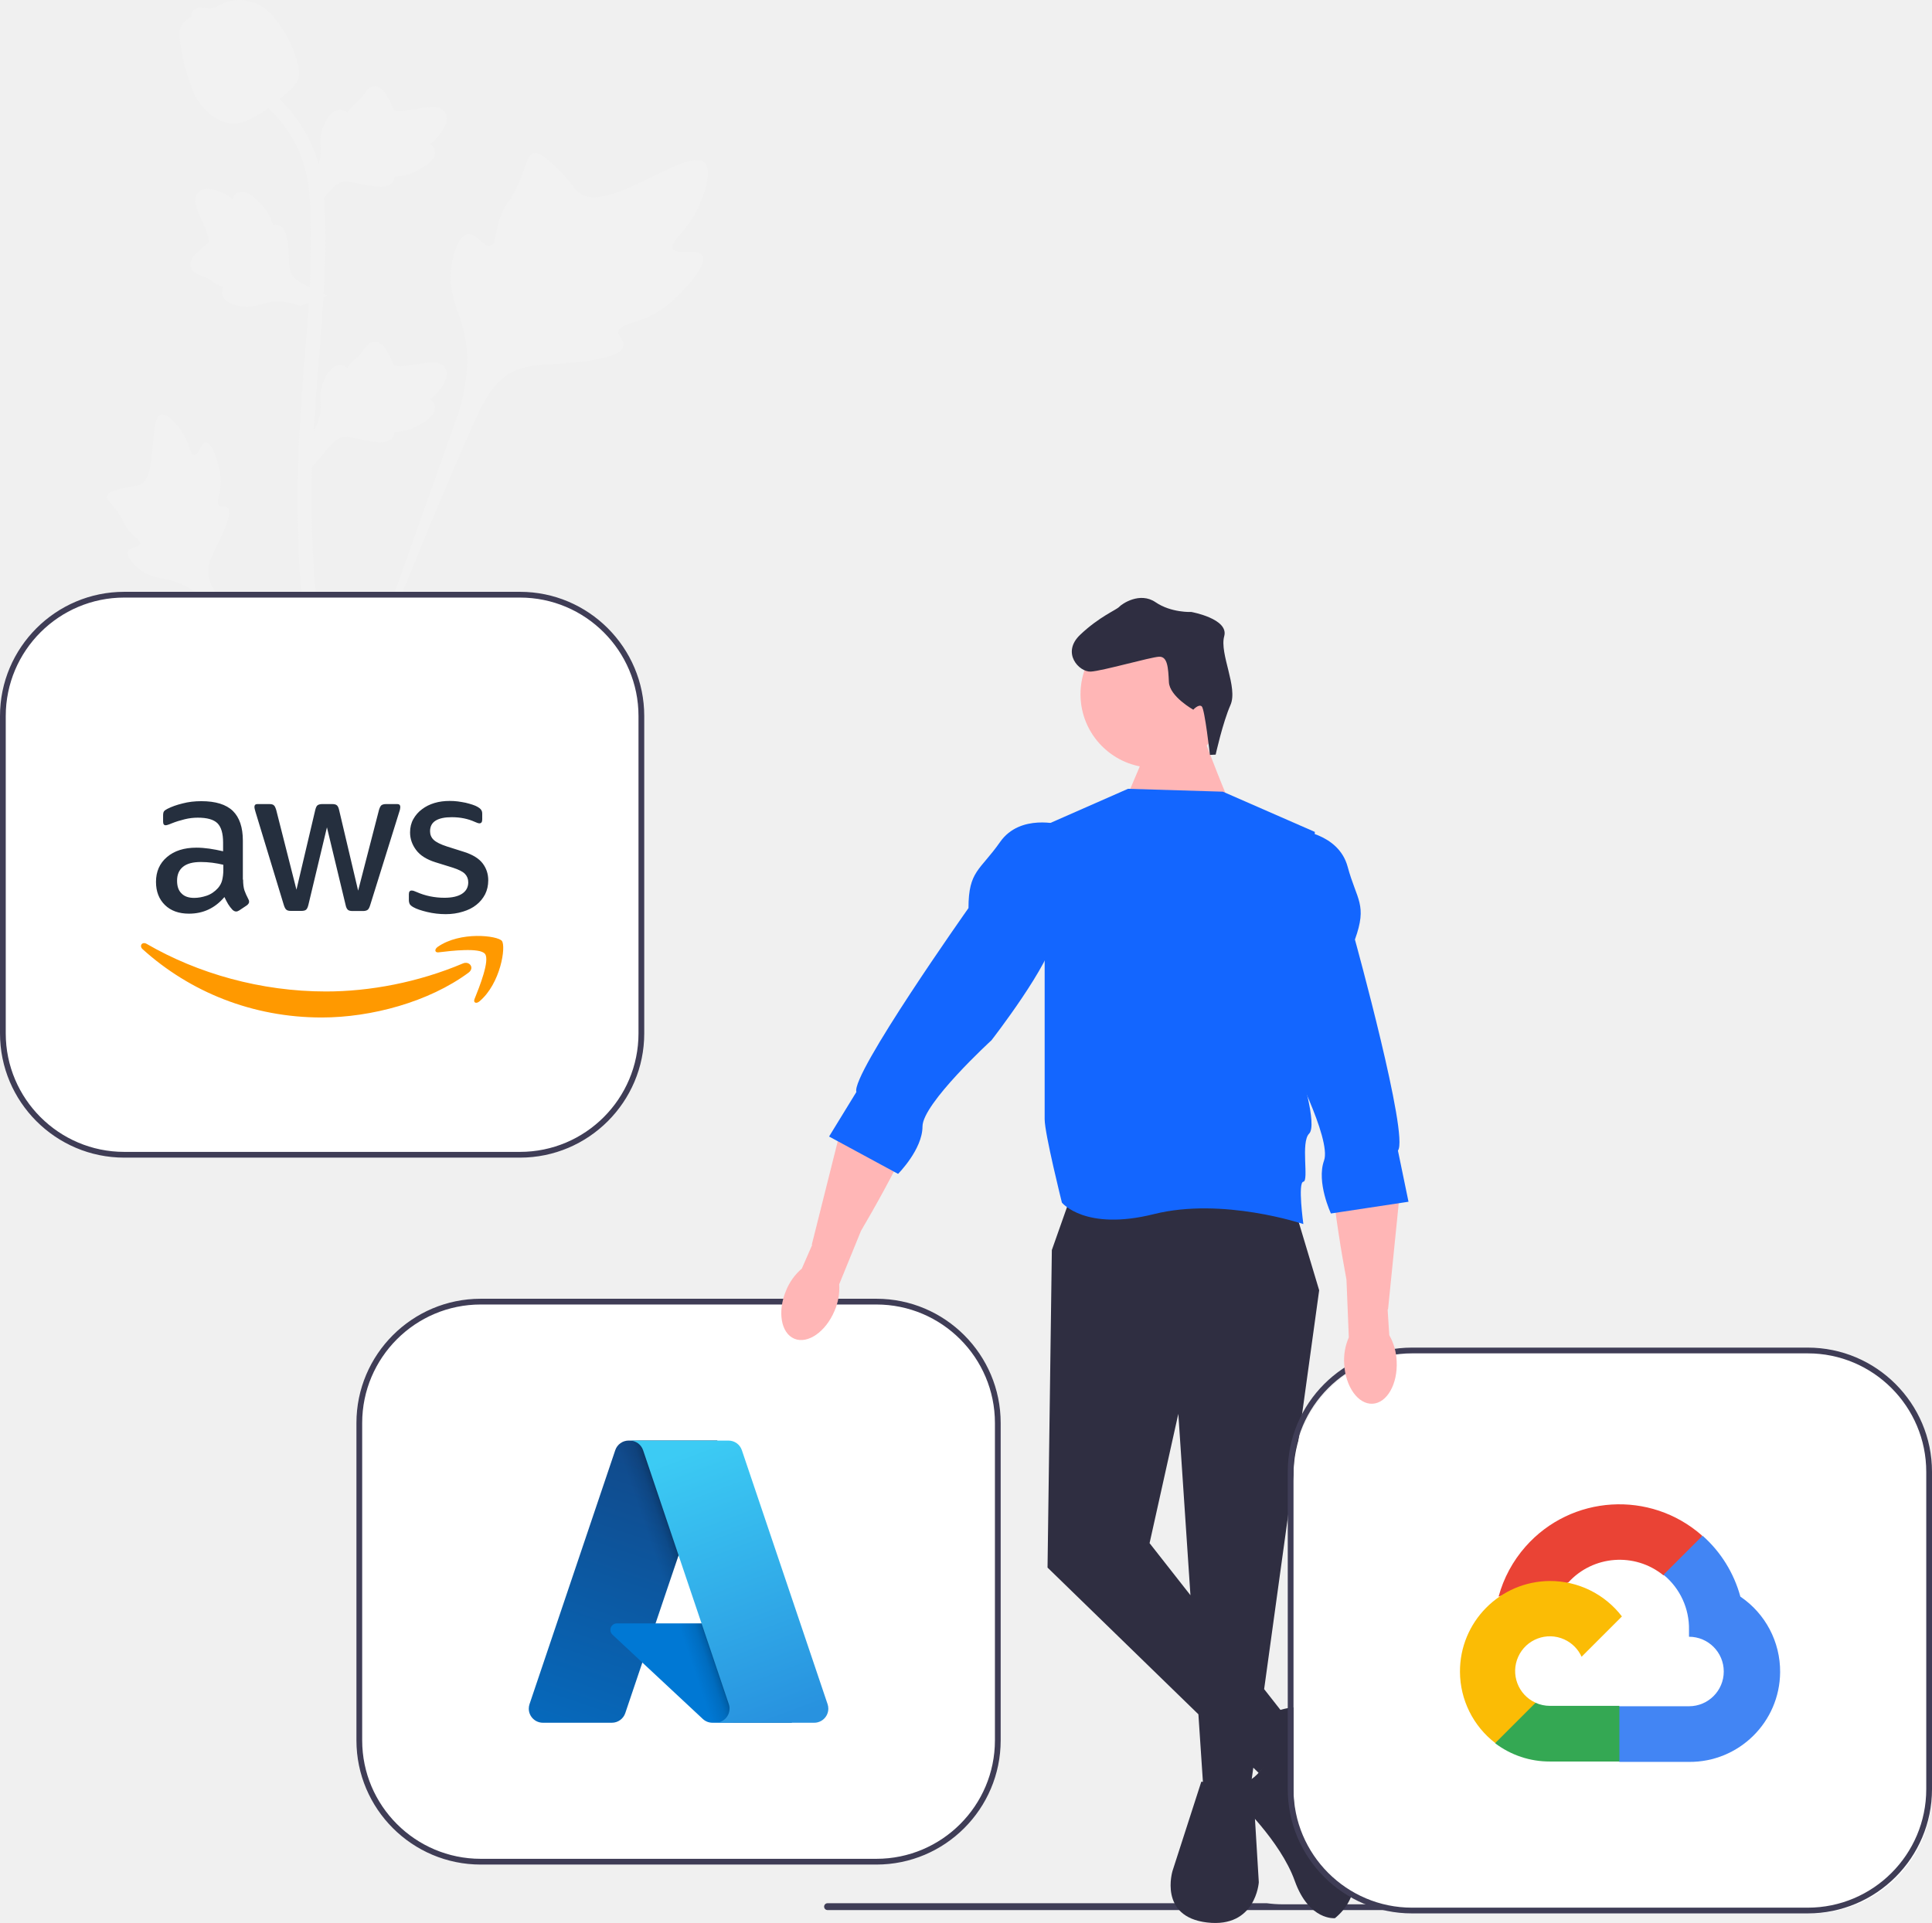
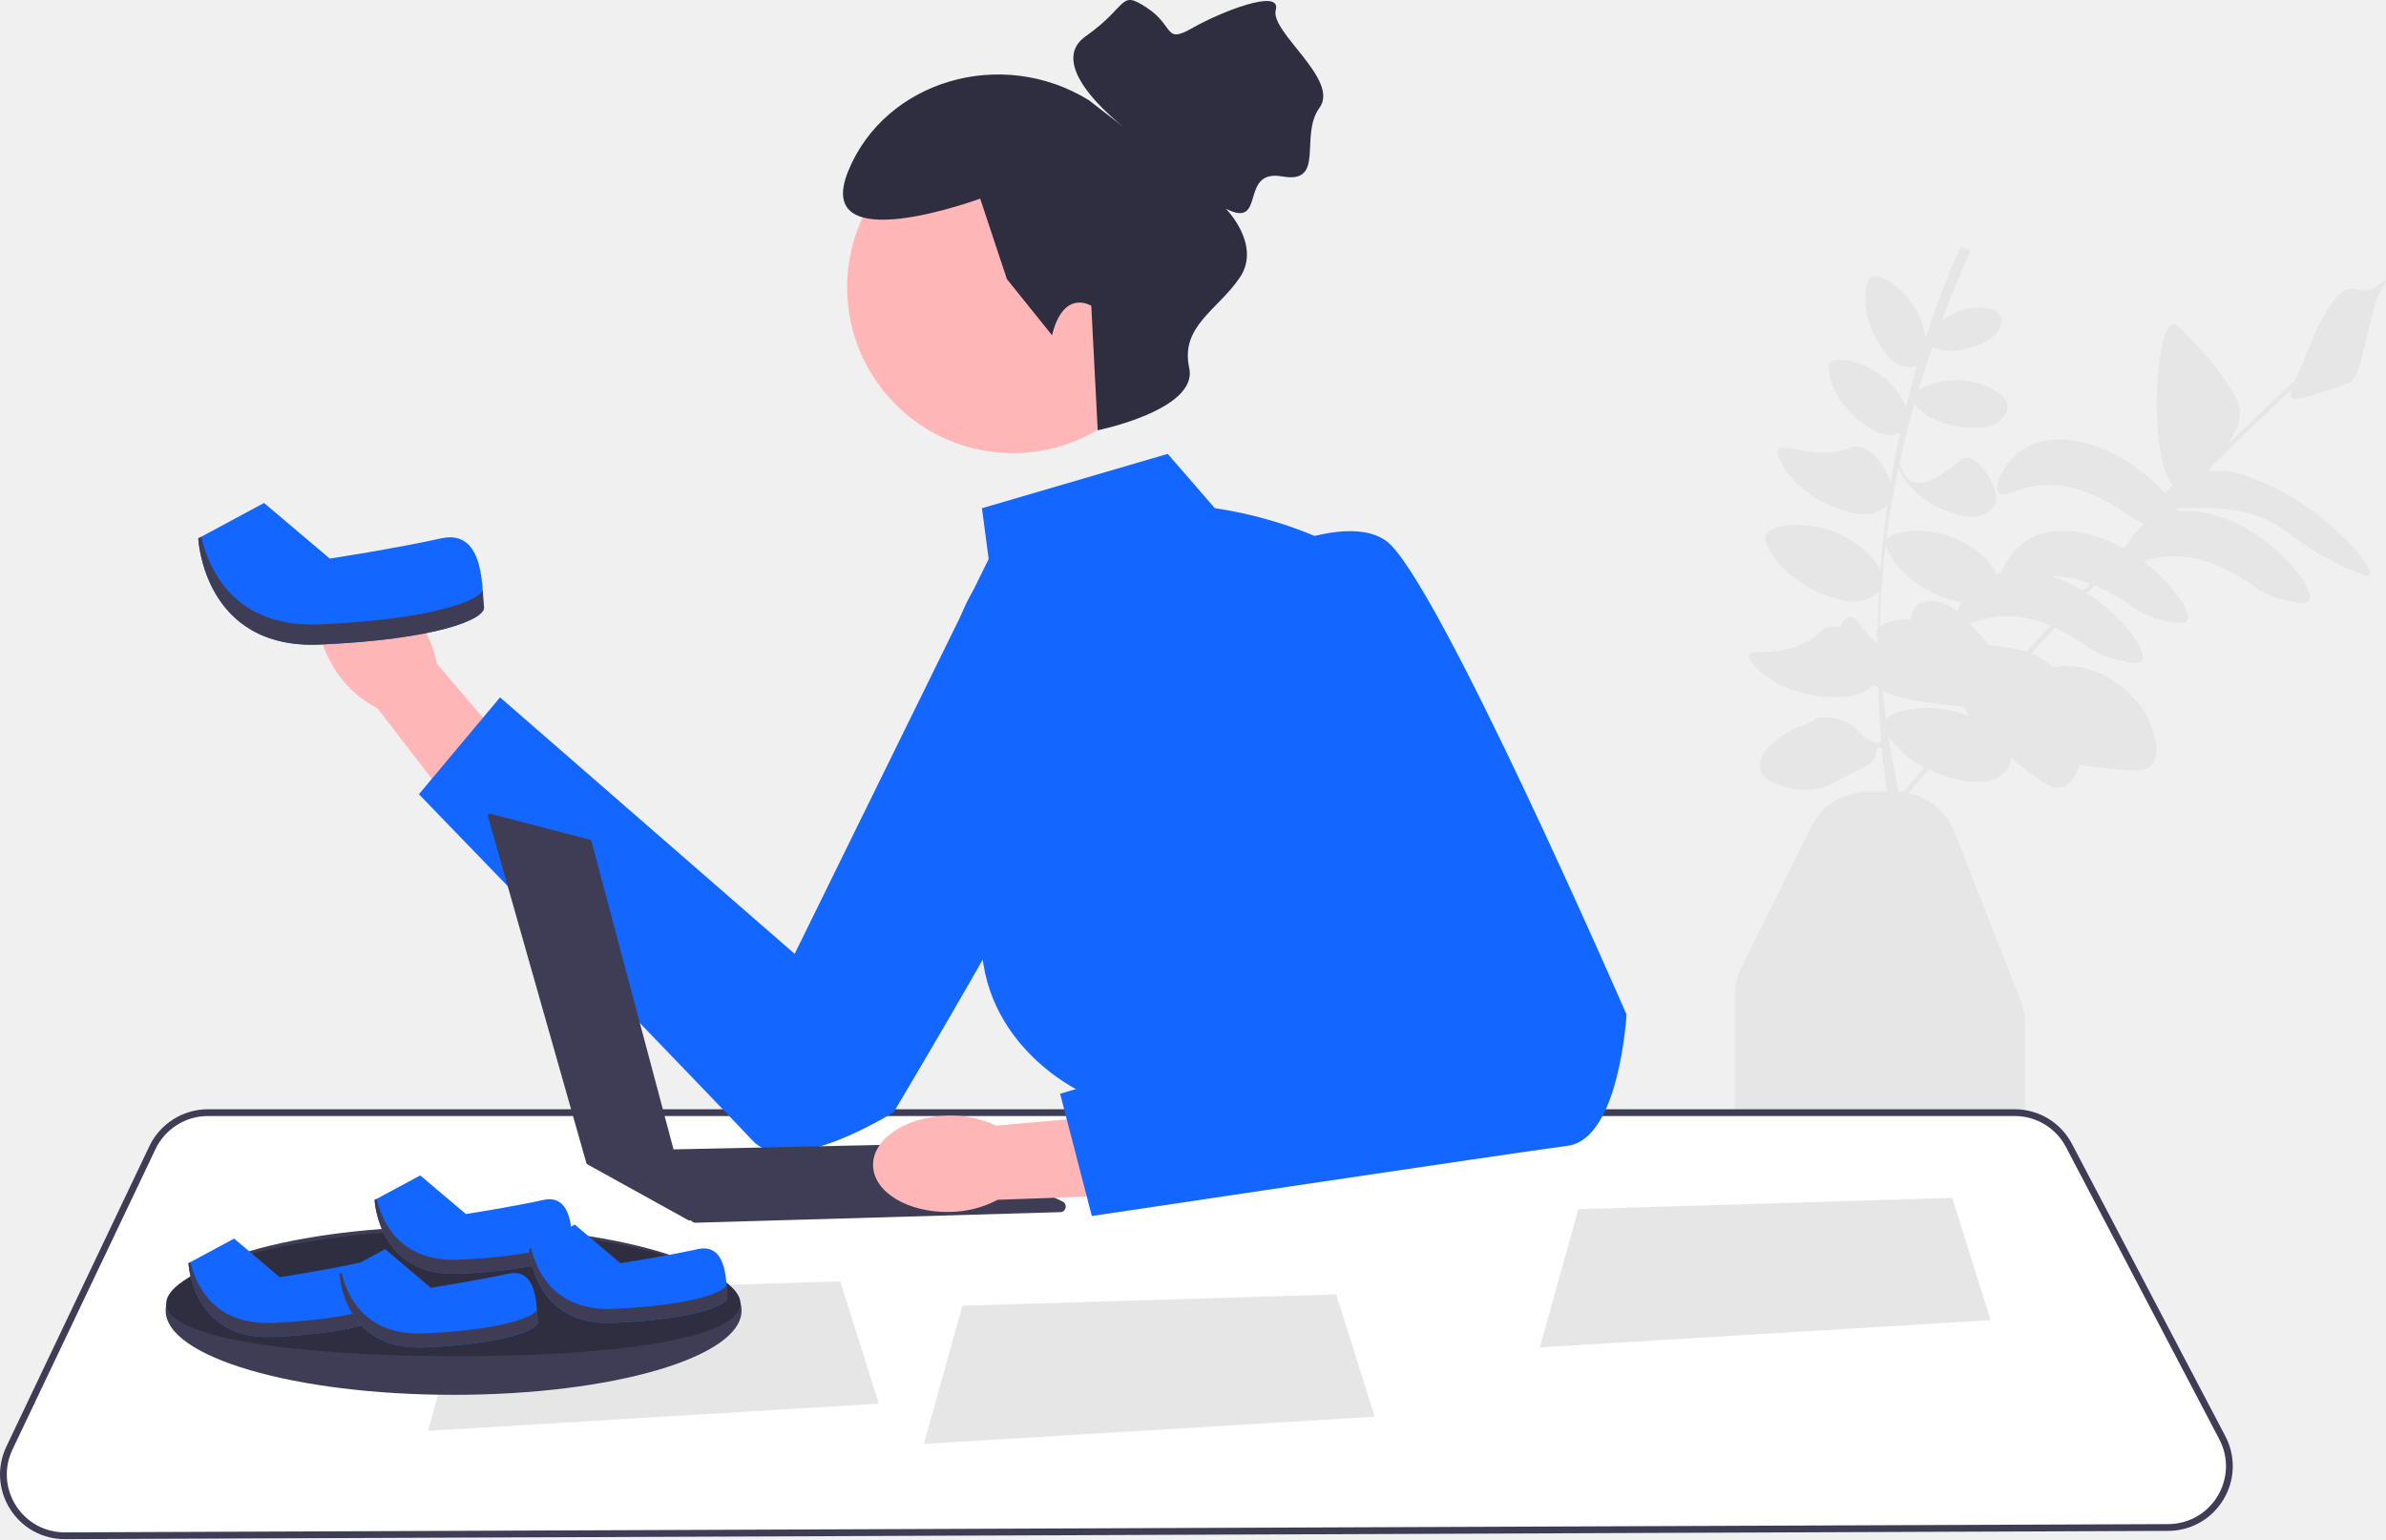
- <svg xmlns="http://www.w3.org/2000/svg" width="672.129" height="669.164" viewBox="0 0 672.129 669.164">
-   <defs>
-     <linearGradient id="uuid-141f4887-b7a9-44af-b9c6-b833f01d854e-239" x1="-1022.496" y1="1026.296" x2="-1042.991" y2="1086.843" gradientTransform="translate(1827.589 -1095.015) scale(1.5625)" gradientUnits="userSpaceOnUse">
-       <stop offset="0" stop-color="#114a8b" />
-       <stop offset="1" stop-color="#0669bc" />
-     </linearGradient>
-     <linearGradient id="uuid-964f0e3b-4f43-487b-b522-f1a03bdde981-240" x1="-1016.094" y1="1054.512" x2="-1020.835" y2="1056.115" gradientTransform="translate(1827.589 -1095.015) scale(1.5625)" gradientUnits="userSpaceOnUse">
-       <stop offset="0" stop-color="#000" stop-opacity=".3" />
-       <stop offset=".071" stop-color="#000" stop-opacity=".2" />
-       <stop offset=".321" stop-color="#000" stop-opacity=".1" />
-       <stop offset=".623" stop-color="#000" stop-opacity=".05" />
-       <stop offset="1" stop-color="#000" stop-opacity="0" />
-     </linearGradient>
-     <linearGradient id="uuid-9dddefc3-117b-4eec-b7f9-9a8b12365692-241" x1="-1018.553" y1="1024.475" x2="-996.056" y2="1084.412" gradientTransform="translate(1827.589 -1095.015) scale(1.5625)" gradientUnits="userSpaceOnUse">
-       <stop offset="0" stop-color="#3ccbf4" />
-       <stop offset="1" stop-color="#2892df" />
-     </linearGradient>
-   </defs>
+ <svg xmlns="http://www.w3.org/2000/svg" width="914.17" height="589.872" viewBox="0 0 914.17 589.872">
+   <path d="M877.976,152.283c1.223,1.345,5.66-.025,14.484-2.821,6.708-2.125,7.741-2.898,8.379-3.452,2.243-1.949,2.831-3.998,5.053-13.052,3.988-16.25,4.111-17.864,6.159-21.312,.705-1.188,2.486-4.02,2.052-4.371-.446-.361-2.374,2.59-5.937,3.705-3.472,1.087-5.035-.654-8-.211-3.832,.573-6.111,4.213-9.685,10.105-3.165,5.218-3.563,7.317-8,17.684-1.257,2.937-2.269,5.21-3.046,7.006-8.712,8.131-17.352,16.369-25.914,24.679,.165-.252,.32-.49,.455-.697,3.792-5.823,4.308-8.945,4.253-11.284-.089-3.79-1.899-6.676-5.515-12.295-3.544-5.506-6.901-9.139-10.947-13.474-5.303-5.682-7.954-8.524-9.01-8.337-7.542,1.335-9.559,52.687-.07,61.871-1.332,.952-2.435,1.948-3.232,2.929-8.123-9.019-22.038-19.095-37.452-20.335-9.503-.765-14.748,2.217-16.379,3.242-7.538,4.734-12.02,14.21-9.769,16.884,2.099,2.493,8.161-3.175,20.042-2.863,8.29,.218,14.766,3.225,18.61,5.011,8.065,3.746,11.014,7.428,16.96,9.951-2.787,2.297-4.996,5.164-6.383,7.837-.48,.495-.959,.993-1.439,1.489-6.135-3.457-13.044-5.994-20.286-6.577-9.503-.765-14.748,2.217-16.379,3.242-5.08,3.191-8.761,8.53-9.94,12.494-.77,.155-1.483,.331-2.135,.522-2.303-5.204-9.156-10.693-15.529-13.459-10.969-4.761-25.218-3.499-26.742,1.029-.049,.144-.061,.286-.082,.429,1.202-9.702,2.835-19.335,4.875-28.899,.069,.273,.156,.549,.272,.84,2.708,6.801,10.025,13.329,19.998,16.715,7.828,2.658,11.107,1.28,11.939,.895,.796-.368,4.232-1.843,5.074-4.776,1.561-5.438-7.999-21.509-14.029-16.118-19.374,17.319-22.033,3.295-22.923,.935,1.647-7.561,3.543-15.079,5.67-22.553,.037,.046,.068,.091,.106,.137,4.233,5.134,12.379,8.75,21.952,8.91,7.513,.125,9.968-1.978,10.582-2.542,.586-.539,3.151-2.771,3.064-5.543-.16-5.14-9.303-9.326-16.619-10.052-6.742-.669-14.001,1.395-17.602,4.009,1.674-5.598,3.475-11.171,5.396-16.72,4.92,2.01,11.89,1.739,18.736-1.321,5.646-2.524,6.744-4.947,7.005-5.582,.249-.606,1.384-3.164,.354-5.201-1.91-3.777-10.186-3.713-15.895-1.706-2.351,.827-4.585,2.099-6.5,3.537,3.405-9.095,7.116-18.126,11.107-27.09l-4-1c-5.099,11.451-9.544,23.051-13.364,34.779-.475-3.44-1.666-7.104-3.233-10.081-4.609-8.754-14.453-15.321-17.782-13.19-.666,.426-.946,1.12-1.2,1.947-2.041,6.65-.504,15.841,4.871,24.284,4.218,6.627,7.467,7.558,8.313,7.768,.715,.178,3.473,.939,5.74-.042-1.525,5.225-2.935,10.473-4.22,15.744-1.547-3.841-4.596-7.934-7.82-10.764-7.435-6.526-18.978-9.137-21.324-5.957-.469,.636-.483,1.385-.424,2.247,.473,6.94,5.196,14.973,13.235,20.935,6.31,4.68,9.676,4.386,10.542,4.28,.51-.062,2.049-.216,3.533-.887-1.378,6.405-2.582,12.84-3.623,19.303-2.082-7.23-9.155-16.249-15.829-13.38-11.844,5.092-25.768-2.73-27.3,.691-.399,.89-.069,1.808,.313,2.803,3.069,8.012,11.544,15.776,23.181,19.898,9.133,3.236,12.997,1.672,13.979,1.233,.651-.291,2.799-1.188,4.398-2.853-1.15,8.304-2.032,16.651-2.653,25.034-2.469-5.392-9.425-11.073-15.937-14.001-11.422-5.138-26.362-4.012-28.021,.709-.332,.944-.07,1.855,.321,2.877,3.15,8.224,11.848,16.192,23.793,20.424,9.375,3.321,13.34,1.716,14.348,1.266,.736-.329,3.337-1.415,4.996-3.479-.212,3.875-.376,7.757-.48,11.647-.03,1.108-.047,2.216-.068,3.323-.135,.218-.252,.44-.33,.673-.32,.95-.102,1.864,.273,2.863-.008,.704-.013,1.407-.017,2.11-2.09-1.894-4.583-4.743-7.581-8.802-2.706-3.662-5.275-.975-6.925,2.143-2.587-.576-5.055-.22-6.996,1.594-13.016,12.159-27.614,5.708-27.821,9.333-.06,1.046,.501,1.878,1.207,2.78,5.683,7.26,16.84,12.556,30.094,13.114,10.403,.438,13.877-2.389,14.747-3.149,.306-.267,.991-.844,1.733-1.655,.596,.476,1.176,.907,1.757,1.301,.229,6.96,.638,13.912,1.245,20.852-.493,.044-.965,.125-1.317,.161-5.039,.513-6.737-6.285-14.348-8.768-2.528-.825-7.398-1.725-9.964,0-.37,.248-1.631,1.183-3.587,1.993-1.156,.479-2.04,.701-2.391,.797-3.123,.854-6.016,3.198-7.971,4.783-3.676,2.979-5.514,4.468-6.377,7.174-.271,.852-1.035,3.247,0,5.58,.489,1.102,1.625,2.742,5.979,4.384,2.588,.976,10.135,3.823,19.131,.797,2.049-.689,.485-.442,8.37-4.384,6.204-3.101,9.832-4.584,10.363-7.573,.187-1.051-.001-2.332,.797-2.79,.444-.254,.98-.131,1.516,.062,.522,5.579,1.174,11.149,1.964,16.707h-7.099c-9.426,0-17.882,5.246-22.067,13.691l-26.552,53.568c-1.676,3.381-2.562,7.163-2.562,10.938v137.743c0,13.581,11.049,24.63,24.63,24.63h61.977c13.581,0,24.63-11.049,24.63-24.63v-126.835c0-3.092-.573-6.119-1.703-8.998l-25.306-64.476c-3.069-7.819-9.717-13.351-17.663-15.063,2.549-3.022,5.102-6.04,7.674-9.05,3.239,1.563,6.803,2.846,10.634,3.747,10.136,2.383,14.079,.258,15.076-.325,.953-.557,5.082-2.823,5.782-6.602,.075-.405,.104-.815,.099-1.227,10.382,8.44,15.798,12.6,19.755,11.213,3.402-1.192,5.344-5.1,6.456-8.607,1.161,.161,2.393,.326,3.706,.502,14.219,1.899,21.385,2.779,24.126-.589,3.793-4.661,.193-13.649-.8-16.126-2.157-5.384-5.475-8.66-7.536-10.653-2.677-2.588-10.305-9.964-22.315-10.948-2.611-.214-4.956-.05-7.346,.45-.833-.762-1.711-1.508-2.679-2.216-1.844-1.351-3.664-2.351-5.624-3.132,3.006-3.293,6.02-6.576,9.048-9.846,.479,.218,.935,.429,1.353,.623,9.921,4.608,12.101,9.12,21.641,11.495,4.329,1.078,9.229,2.298,10.442,.463,2.155-3.258-6.993-16.666-21.129-25.738,.953-1.009,1.909-2.015,2.864-3.022,1.293,.542,2.432,1.071,3.402,1.521,9.921,4.608,12.101,9.12,21.642,11.495,4.328,1.078,9.229,2.298,10.442,.463,1.923-2.907-5.153-13.898-16.741-22.677,3.183-1.011,7.404-2.131,12.869-1.987,8.29,.218,14.766,3.225,18.61,5.011,9.921,4.608,12.101,9.12,21.641,11.495,4.328,1.078,9.229,2.298,10.442,.463,3.204-4.844-18.557-32.137-44.588-34.232-2.021-.163-3.837-.149-5.479-.028-.227-.376-.473-.762-.733-1.154,8.807,.283,26.008-2.235,40.648,8.044,4.221,2.964,12.422,9.936,26.146,15.664,4.386,1.831,6.592,2.731,7.2,1.979,2.175-2.691-15.907-24.838-41.346-35.748-10.086-4.326-16.318-4.735-20.75-4.08,.683-.779,1.349-1.583,1.99-2.39,9.906-9.715,19.936-19.329,30.057-28.813-.49,1.515-.474,2.321,.061,2.909Zm-127.117,120.915c-11.188-3.622-24.736-1.676-28.269,2.445-.498-3.652-.931-7.31-1.288-10.975,5.097,2.847,10.416,3.609,20.505,4.956,4.297,.574,7.94,1.051,11.021,1.35,.414,1.122,.855,2.131,1.367,3.097,.059,.112,.123,.219,.184,.329l-.089,.102c-1.149-.498-2.3-.938-3.431-1.304Zm-29.726-49.069c.319-1.059,.326-2.186,.082-3.348,.348-4.211,.783-8.408,1.297-12.593-.013,.641,.19,1.282,.467,1.977,3.11,7.812,11.515,15.31,22.971,19.199,2.137,.726,3.97,1.183,5.549,1.463-.695,1.211-1.227,2.39-1.58,3.482-3.906-3.138-8.933-5.419-14.637-2.999-1.552,.659-2.474,3.068-3.274,5.95-5.27,.091-9.673,1.19-11.77,3.05,.011-.776,.007-1.55,.028-2.327,.118-4.429,.336-8.843,.644-13.244,.084-.197,.16-.4,.223-.609Zm-.88,22.78c.227,.465,.476,.928,.734,1.389-.234-.173-.474-.358-.721-.559-.007-.276-.008-.553-.013-.83Zm8.997,56.685c-.614-.081-1.233-.139-1.858-.174-1.442-7.161-2.774-14.317-3.889-21.487,2.932,4.653,7.717,8.912,13.812,12.142-2.705,3.165-5.387,6.341-8.065,9.519Zm47.222-53.859c-3.815-1.225-8.293-1.812-14.489-2.531-1.57-2.183-3.189-3.79-4.386-4.947-.648-.627-1.643-1.87-2.932-3.324,3.34-1.072,8.325-2.982,15.369-2.797,6.402,.168,11.715,1.999,15.576,3.647-3.059,3.305-6.102,6.624-9.138,9.953Zm21.624-23.305c-3.749-2.266-7.815-4.206-12.096-5.569,.416-.004,.823-.016,1.255-.005,5.308,.14,9.867,1.423,13.473,2.797-.877,.925-1.756,1.849-2.632,2.777Z" fill="#e6e6e6" />
+   <path d="M376.222,194.772l71.177-20.832,18.057,20.832s65.271,7.812,84.368,51.212c19.096,43.4,91.141,263.874,91.141,263.874l-95.047,15.19-131.937-106.765s-41.664-19.117-37.758-65.111c2.232-26.276-4.178-58.789-10.083-81.836-4.846-18.914,.117-38.999,13.121-53.563l0-0-3.038-23.002Z" fill="#1366ff" />
+   <path d="M3.878,578.353c-4.597-7.247-5.14-16.201-1.452-23.951l54.807-115.156c4.09-8.594,12.884-14.147,22.402-14.147H771.889c9.253,0,17.672,5.09,21.969,13.285l58.746,111.982c4.061,7.741,3.793,16.832-.715,24.321-4.508,7.488-12.417,11.979-21.157,12.014l-805.807,3.172h-.101c-8.542,0-16.368-4.301-20.946-11.52Z" fill="#fff" />
+   <path d="M3.878,578.353c-4.597-7.247-5.14-16.201-1.452-23.951l54.807-115.156c4.09-8.594,12.884-14.147,22.402-14.147H771.889c9.253,0,17.672,5.09,21.969,13.285l58.746,111.982c4.061,7.741,3.793,16.832-.715,24.321-4.508,7.488-12.417,11.979-21.157,12.014l-805.807,3.172h-.101c-8.542,0-16.368-4.301-20.946-11.52Zm75.756-150.65c-8.519,0-16.389,4.971-20.05,12.662L4.777,555.521c-3.301,6.936-2.816,14.95,1.299,21.437,4.098,6.461,11.101,10.31,18.748,10.31h.09l805.807-3.172c7.823-.031,14.902-4.051,18.936-10.753,4.035-6.702,4.274-14.84,.64-21.767l-58.746-111.984c-3.847-7.333-11.382-11.889-19.664-11.889H79.635Z" fill="#3f3d56" />
+   <path id="uuid-071061c5-6dd3-4517-8d08-2ea5cb1fcf22-172" d="M159.664,237.055c-9.603-12.804-23.993-18.227-32.14-12.115-8.147,6.113-6.966,21.444,2.642,34.251,3.768,5.168,8.718,9.359,14.438,12.222l41.372,53.735,24.803-19.952-43.419-50.855c-1.148-6.294-3.787-12.222-7.696-17.287Z" fill="#ffb6b6" />
+   <path d="M385.739,200.091s51.053,22.208,50.847,45.82c-.206,23.611-94.176,180.298-94.176,180.298,0,0-40.366,25.622-54.086,10.888s-127.821-132.712-127.821-132.712l31.085-37.127,112.875,98.298,81.276-165.464Z" fill="#1366ff" />
+   <polygon points="511.955 496.067 526.711 542.939 353.978 553.356 368.734 500.407 511.955 496.067" fill="#e6e6e6" />
+   <polygon points="321.955 491.067 336.711 537.939 163.978 548.356 178.734 495.407 321.955 491.067" fill="#e6e6e6" />
+   <polygon points="747.955 459.067 762.711 505.939 589.978 516.356 604.734 463.407 747.955 459.067" fill="#e6e6e6" />
+   <path d="M407.134,460.494l-44.767-22.016c-.307-.151-.645-.226-.987-.218l-103.321,2.23-31.441-118.08c-.078-.293-.308-.522-.601-.598l-38.028-9.92c-.63-.164-1.201,.418-1.023,1.045l37.694,132.787c.061,.216,.206,.398,.403,.507l38.759,21.441c.299,.165,.619,.123,.862-.036l.207,.237c.419,.479,1.03,.746,1.666,.727l139.699-4.061c2.223-.065,2.874-3.063,.879-4.044Z" fill="#3f3d56" />
+   <path id="uuid-08f1b827-cf1e-4826-af3c-c0ed21011f7c-173" d="M363.038,427.583c-16,.375-28.776,8.935-28.536,19.117,.24,10.182,13.405,18.13,29.41,17.753,6.396-.063,12.683-1.657,18.337-4.648l67.773-2.445-1.825-31.779-66.618,5.785c-5.79-2.723-12.147-4.02-18.541-3.782Z" fill="#ffb6b6" />
+   <path d="M464.325,222.114s47.74-28.644,66.837-14.756c19.096,13.888,92.009,181.413,92.009,181.413,0,0-2.604,47.74-22.568,50.344s-182.281,26.908-182.281,26.908l-12.152-46.872,116.313-33.852-58.156-163.185Z" fill="#1366ff" />
  <g>
-     <path d="M244.301,88.934c-1.663-2.804-8.858,.198-10.181-2.347-1.318-2.536,5.367-6.4,9.186-15.227,.689-1.592,5.029-11.623,1.816-14.718-6.09-5.867-33.96,18.345-43.713,10.421-2.14-1.739-3.636-5.21-10.114-10.846-2.577-2.242-4.135-3.254-5.644-2.878-2.14,.534-2.31,3.398-4.604,9.03-3.441,8.445-5.477,7.935-7.482,14.674-1.488,5.002-1.148,7.91-2.9,8.477-2.479,.802-4.76-4.504-7.901-4.029-3.205,.485-5.143,6.662-5.755,11.287-1.149,8.679,2.039,14.407,3.805,20.429,1.92,6.545,3.059,16.498-1.374,30.587l-43.883,123.641c9.688-25.371,37.74-94.919,49.527-120.764,3.403-7.461,7.16-15.028,14.874-18.015,7.427-2.876,17.628-1.159,30.632-4.292,1.519-.366,5.733-1.438,6.264-3.917,.439-2.049-2.04-3.193-1.66-5.113,.511-2.575,5.386-2.606,11.377-5.577,4.224-2.095,6.856-4.586,9.119-6.728,.682-.646,10.825-10.365,8.611-14.098h-0Z" fill="#f2f2f2" />
-     <path d="M71.651,154.024c-1.856,.007-2.458,4.405-4.089,4.32-1.625-.085-1.593-4.481-4.823-8.902-.583-.797-4.254-5.822-6.7-5.138-4.637,1.296-.795,21.961-7.498,24.462-1.471,.549-3.606,.281-8.241,1.835-1.844,.618-2.79,1.091-3.041,1.94-.355,1.204,1.002,2.114,3.103,4.865,3.152,4.126,2.315,4.978,5.043,7.906,2.026,2.174,3.551,2.846,3.324,3.869-.322,1.448-3.584,1.037-4.257,2.715-.687,1.713,1.786,4.447,3.879,6.081,3.929,3.068,7.659,3.156,11.125,4.027,3.766,.946,8.98,3.259,14.616,9.5l48.022,57.213c-9.657-12.075-35.698-45.91-44.981-59.152-2.68-3.823-5.31-7.85-4.55-12.498,.732-4.475,4.517-8.986,6.732-16.273,.259-.851,.948-3.229-.115-4.205-.879-.807-2.156,.08-2.988-.661-1.116-.994,.275-3.395,.545-7.193,.191-2.678-.272-4.688-.671-6.417-.12-.521-1.964-8.303-4.435-8.294v0Z" fill="#f2f2f2" />
-     <path d="M108.684,162.337l-1.118-9.984,.511-.757c2.365-3.5,3.57-6.918,3.584-10.162,.002-.516-.022-1.032-.046-1.557-.096-2.083-.217-4.671,1.133-7.689,.757-1.682,2.883-5.578,6.079-5.095,.861,.121,1.511,.516,2.005,.979,.072-.116,.147-.231,.227-.357,.995-1.519,1.784-2.169,2.543-2.796,.583-.482,1.186-.979,2.131-2.155,.415-.516,.738-.969,1.01-1.35,.827-1.152,1.907-2.526,3.811-2.502,2.034,.096,3.1,1.779,3.806,2.892,1.261,1.986,1.832,3.418,2.21,4.368,.137,.347,.294,.738,.374,.858,.656,.964,5.985,.063,7.993-.265,4.51-.752,8.412-1.403,10.02,1.441,1.152,2.034,.296,4.724-2.62,8.21-.909,1.085-1.875,1.909-2.733,2.555,.711,.424,1.347,1.075,1.605,2.097h0c.607,2.42-1.473,4.845-6.18,7.217-1.169,.593-2.743,1.384-4.948,1.764-1.039,.178-1.974,.222-2.774,.246-.017,.463-.125,.964-.407,1.48-.827,1.519-2.548,2.242-5.141,2.068-2.854-.149-5.204-.694-7.277-1.171-1.81-.415-3.37-.766-4.594-.685-2.271,.183-4.02,2.001-6.074,4.358l-5.127,5.992h-0Z" fill="#f2f2f2" />
-     <path d="M113.872,102.894l-9.373,3.614-.862-.302c-3.985-1.399-7.597-1.698-10.739-.889-.5,.129-.992,.283-1.495,.439-1.99,.621-4.463,1.395-7.725,.854-1.819-.305-6.126-1.374-6.471-4.588-.102-.863,.116-1.593,.438-2.188-.13-.041-.261-.084-.403-.129-1.721-.578-2.551-1.175-3.35-1.751-.614-.442-1.247-.899-2.625-1.514-.604-.27-1.124-.468-1.562-.635-1.324-.507-2.927-1.204-3.387-3.052-.423-1.992,.934-3.45,1.832-4.415,1.601-1.723,2.841-2.639,3.664-3.246,.301-.221,.639-.472,.735-.579,.766-.879-1.457-5.805-2.284-7.664-1.871-4.171-3.491-7.781-1.147-10.058,1.676-1.63,4.495-1.485,8.606,.452,1.28,.604,2.322,1.33,3.165,1.996,.23-.795,.698-1.576,1.621-2.085h0c2.187-1.201,5.06,.196,8.548,4.147,.87,.98,2.034,2.302,2.962,4.339,.436,.96,.715,1.853,.942,2.621,.452-.101,.964-.123,1.535,.019,1.679,.415,2.815,1.896,3.304,4.449,.579,2.798,.649,5.21,.713,7.336,.058,1.856,.113,3.454,.503,4.617,.753,2.15,2.955,3.382,5.756,4.77l7.097,3.439-0,0Z" fill="#f2f2f2" />
-     <path d="M108.684,73.482l-1.118-9.984,.511-.757c2.365-3.5,3.57-6.918,3.584-10.162,.002-.516-.022-1.032-.046-1.557-.096-2.083-.217-4.671,1.133-7.689,.757-1.682,2.883-5.578,6.079-5.095,.861,.121,1.511,.516,2.005,.979,.072-.116,.147-.231,.227-.357,.995-1.519,1.784-2.169,2.543-2.796,.583-.482,1.186-.979,2.131-2.155,.415-.516,.738-.969,1.01-1.35,.827-1.152,1.907-2.526,3.811-2.502,2.034,.096,3.1,1.779,3.806,2.892,1.261,1.986,1.832,3.418,2.21,4.368,.137,.347,.294,.738,.374,.858,.656,.964,5.985,.063,7.993-.265,4.51-.752,8.412-1.403,10.02,1.441,1.152,2.034,.296,4.724-2.62,8.21-.909,1.085-1.875,1.909-2.733,2.555,.711,.424,1.347,1.075,1.605,2.097h0c.607,2.42-1.473,4.845-6.18,7.217-1.169,.593-2.743,1.384-4.948,1.764-1.039,.178-1.974,.222-2.774,.246-.017,.463-.125,.964-.407,1.48-.827,1.519-2.548,2.242-5.141,2.068-2.854-.149-5.204-.694-7.277-1.171-1.81-.415-3.37-.766-4.594-.685-2.271,.183-4.02,2.001-6.074,4.358l-5.127,5.992h-0Z" fill="#f2f2f2" />
-     <path d="M118.899,267.274l-2.092-1.311-.506-2.415,.506,2.415-2.439,.28c-.039-.227-.171-.747-.371-1.562-1.092-4.464-4.421-18.049-7.197-39.443-1.938-14.934-3.035-30.288-3.261-45.642-.227-15.378,.501-27.02,1.085-36.377,.441-7.057,.976-13.777,1.502-20.324,1.398-17.489,2.716-34.01,1.735-52.3-.217-4.083-.673-12.582-5.638-21.626-2.88-5.245-6.848-9.902-11.794-13.835l3.076-3.866c5.459,4.348,9.849,9.506,13.047,15.33,5.505,10.027,6.002,19.288,6.24,23.737,.998,18.613-.335,35.292-1.748,52.95-.521,6.522-1.056,13.213-1.494,20.242-.578,9.27-1.299,20.811-1.075,35.991,.222,15.171,1.306,30.337,3.218,45.083,2.743,21.124,6.023,34.506,7.101,38.903,.574,2.348,.694,2.839,.106,3.77v-0Z" fill="#f2f2f2" />
-     <path d="M81.375,42.977c-.202,0-.407-.005-.615-.019-4.204-.227-8.096-2.743-11.572-7.477-1.629-2.227-2.463-4.768-4.127-9.834-.258-.781-1.511-4.744-2.273-10.196-.499-3.563-.436-5.052,.27-6.368,.783-1.466,2.051-2.487,3.478-3.177-.063-.472-.012-.959,.193-1.456,.841-2.058,3.078-1.788,4.288-1.658,.612,.077,1.376,.178,2.201,.135,1.297-.063,1.993-.448,3.049-1.027,1.01-.554,2.266-1.244,4.129-1.625,3.673-.766,6.751,.275,7.766,.617,5.339,1.779,7.971,5.929,11.018,10.736,.607,.964,2.692,4.474,4.069,9.285,.993,3.471,.853,5.014,.554,6.161-.607,2.357-2.042,3.707-5.684,6.686-3.804,3.119-5.713,4.681-7.352,5.631-3.816,2.203-6.211,3.587-9.393,3.587v0Z" fill="#f2f2f2" />
-   </g>
-   <path d="M286.706,663.479c0,.66,.53,1.19,1.19,1.19h247.29c.66,0,1.19-.53,1.19-1.19,0-.32-.12-.6-.32-.81h-89.72c-1.91,0-3.78-.13-5.62-.38h-152.82c-.66,0-1.19,.53-1.19,1.19Z" fill="#3f3d56" />
-   <g>
+     <ellipse cx="173.791" cy="502.264" rx="110.327" ry="32.291" fill="#3f3d56" />
+     <path d="M283.69,499.566c0,13.375-47.622,20.189-108.554,20.189s-111.446-6.814-111.446-20.189,50.514-28.247,111.446-28.247,108.554,14.872,108.554,28.247Z" fill="#2f2e41" />
    <g>
-       <path d="M167.23,452.944h137.669c23.323,0,42.23,18.907,42.23,42.23v110.433c0,23.323-18.907,42.23-42.23,42.23H167.23c-23.323,0-42.23-18.907-42.23-42.23v-110.433c0-23.323,18.907-42.23,42.23-42.23Z" fill="#fff" />
-       <path d="M124,605.607v-110.433c0-23.837,19.393-43.23,43.23-43.23h137.669c23.837,0,43.23,19.393,43.23,43.23v110.433c0,23.837-19.393,43.229-43.23,43.229H167.23c-23.837,0-43.23-19.393-43.23-43.229Zm43.23-151.663c-22.734,0-41.23,18.496-41.23,41.23v110.433c0,22.734,18.496,41.229,41.23,41.229h137.669c22.734,0,41.23-18.495,41.23-41.229v-110.433c0-22.734-18.496-41.23-41.23-41.23H167.23Z" fill="#3f3d56" />
+       <path d="M89.7,474.682l-17.491,9.418s1.345,29.6,32.291,28.255c30.945-1.345,44.347-6.727,43.701-10.091s.699-20.855-11.41-18.164-29.6,5.382-29.6,5.382l-17.491-14.8Z" fill="#1366ff" />
+       <path d="M147.879,498.074c-2.244,3.322-15.879,7.704-43.379,8.9-22.886,.995-29.576-14.927-31.512-23.292l-.778,.419s1.345,29.6,32.291,28.255c30.945-1.345,44.347-6.727,43.701-10.091-.15-.779-.194-2.321-.322-4.191Z" fill="#3f3d56" />
    </g>
    <g>
-       <path d="M218.701,501.296h30.836l-32.01,94.843c-.675,1.998-2.549,3.344-4.658,3.344h-23.998c-2.711,0-4.909-2.197-4.909-4.908-0-.534,.087-1.064,.258-1.57l29.823-88.366c.674-1.999,2.549-3.345,4.659-3.346v.001Z" fill="url(#uuid-141f4887-b7a9-44af-b9c6-b833f01d854e-239)" />
-       <path d="M263.509,564.911h-48.898c-1.25-.001-2.264,1.011-2.266,2.261-.001,.629,.26,1.229,.72,1.658l31.421,29.327c.915,.853,2.119,1.328,3.37,1.328h27.688l-12.036-34.573Z" fill="#0078d4" />
-       <path d="M218.701,501.296c-2.135-.008-4.027,1.373-4.67,3.409l-29.776,88.22c-.914,2.549,.411,5.356,2.959,6.27,.535,.192,1.1,.29,1.669,.288h24.617c1.867-.334,3.409-1.646,4.038-3.434l5.938-17.5,21.21,19.783c.889,.735,2.004,1.142,3.157,1.151h27.585l-12.098-34.573-35.268,.008,21.585-63.623h-30.947Z" fill="url(#uuid-964f0e3b-4f43-487b-b522-f1a03bdde981-240)" />
-       <path d="M258.086,504.636c-.673-1.996-2.545-3.34-4.652-3.34h-34.366c2.106,0,3.978,1.344,4.652,3.34l29.824,88.369c.867,2.569-.512,5.355-3.082,6.222-.506,.171-1.036,.258-1.57,.258h34.367c2.712-.001,4.909-2.2,4.908-4.911-0-.533-.087-1.063-.258-1.569l-29.824-88.369Z" fill="url(#uuid-9dddefc3-117b-4eec-b7f9-9a8b12365692-241)" />
+       <path d="M147.555,478.719l-17.491,9.418s1.345,29.6,32.291,28.255c30.945-1.345,44.347-6.727,43.701-10.091-.646-3.364,.699-20.855-11.41-18.164-12.109,2.691-29.6,5.382-29.6,5.382l-17.491-14.8Z" fill="#1366ff" />
+       <path d="M205.734,502.11c-2.244,3.322-15.879,7.704-43.379,8.9-22.886,.995-29.576-14.927-31.512-23.292l-.778,.419s1.345,29.6,32.291,28.255c30.945-1.345,44.347-6.727,43.701-10.091-.15-.779-.194-2.321-.322-4.191Z" fill="#3f3d56" />
+     </g>
+     <g>
+       <path d="M161.009,450.464l-17.491,9.418s1.345,29.6,32.291,28.255c30.945-1.345,44.347-6.727,43.701-10.091s.699-20.855-11.41-18.164-29.6,5.382-29.6,5.382l-17.491-14.8Z" fill="#1366ff" />
+       <path d="M219.188,473.855c-2.244,3.322-15.879,7.704-43.379,8.9-22.886,.995-29.576-14.927-31.512-23.292l-.778,.419s1.345,29.6,32.291,28.255c30.945-1.345,44.347-6.727,43.701-10.091-.15-.779-.194-2.321-.322-4.191Z" fill="#3f3d56" />
+     </g>
+     <g>
+       <path d="M220.209,469.301l-17.491,9.418s1.345,29.6,32.291,28.255c30.945-1.345,44.347-6.727,43.701-10.091s.699-20.855-11.41-18.164-29.6,5.382-29.6,5.382l-17.491-14.8Z" fill="#1366ff" />
+       <path d="M278.388,492.692c-2.244,3.322-15.879,7.704-43.379,8.9-22.886,.995-29.576-14.927-31.512-23.292l-.778,.419s1.345,29.6,32.291,28.255c30.945-1.345,44.347-6.727,43.701-10.091-.15-.779-.194-2.321-.322-4.191Z" fill="#3f3d56" />
    </g>
  </g>
  <g>
-     <g>
-       <path d="M43.23,206.944H180.899c23.323,0,42.23,18.907,42.23,42.23v110.433c0,23.323-18.907,42.23-42.23,42.23H43.23c-23.323,0-42.23-18.907-42.23-42.23v-110.433c0-23.323,18.907-42.23,42.23-42.23Z" fill="#fff" />
-       <path d="M0,359.607v-110.433c0-23.837,19.393-43.23,43.23-43.23H180.899c23.837,0,43.23,19.393,43.23,43.23v110.433c0,23.837-19.393,43.229-43.23,43.229H43.23c-23.837,0-43.23-19.393-43.23-43.229ZM43.23,207.945c-22.734,0-41.23,18.496-41.23,41.23v110.433c0,22.734,18.496,41.229,41.23,41.229H180.899c22.734,0,41.23-18.495,41.23-41.229v-110.433c0-22.734-18.496-41.23-41.23-41.23H43.23Z" fill="#3f3d56" />
-     </g>
-     <g>
-       <path d="M84.569,306.08c0,1.551,.168,2.808,.461,3.73,.335,.922,.754,1.928,1.341,3.018,.21,.335,.293,.671,.293,.964,0,.419-.251,.838-.796,1.257l-2.64,1.76c-.377,.251-.754,.377-1.09,.377-.419,0-.838-.21-1.257-.587-.587-.629-1.09-1.299-1.509-1.97-.419-.713-.838-1.509-1.299-2.473-3.269,3.856-7.376,5.784-12.322,5.784-3.521,0-6.329-1.006-8.382-3.018-2.054-2.012-3.101-4.694-3.101-8.047,0-3.562,1.257-6.454,3.814-8.634,2.557-2.179,5.951-3.269,10.268-3.269,1.425,0,2.892,.126,4.443,.335s3.143,.545,4.82,.922v-3.06c0-3.185-.671-5.407-1.97-6.706-1.341-1.299-3.604-1.928-6.832-1.928-1.467,0-2.976,.168-4.526,.545s-3.06,.838-4.526,1.425c-.671,.293-1.174,.461-1.467,.545-.293,.084-.503,.126-.671,.126-.587,0-.88-.419-.88-1.299v-2.054c0-.671,.084-1.174,.293-1.467s.587-.587,1.174-.88c1.467-.754,3.227-1.383,5.281-1.886,2.054-.545,4.233-.796,6.538-.796,4.987,0,8.634,1.132,10.981,3.395,2.305,2.263,3.479,5.7,3.479,10.31v13.579h.084Zm-17.016,6.371c1.383,0,2.808-.251,4.317-.754,1.509-.503,2.85-1.425,3.982-2.682,.671-.796,1.174-1.676,1.425-2.682s.419-2.221,.419-3.646v-1.76c-1.215-.293-2.515-.545-3.856-.713s-2.64-.251-3.94-.251c-2.808,0-4.862,.545-6.245,1.676-1.383,1.132-2.054,2.724-2.054,4.82,0,1.97,.503,3.437,1.551,4.443,1.006,1.048,2.473,1.551,4.401,1.551Zm33.655,4.526c-.754,0-1.257-.126-1.593-.419-.335-.251-.629-.838-.88-1.635l-9.849-32.398c-.251-.838-.377-1.383-.377-1.676,0-.671,.335-1.048,1.006-1.048h4.107c.796,0,1.341,.126,1.635,.419,.335,.251,.587,.838,.838,1.635l7.041,27.746,6.538-27.746c.21-.838,.461-1.383,.796-1.635,.335-.251,.922-.419,1.676-.419h3.353c.796,0,1.341,.126,1.676,.419,.335,.251,.629,.838,.796,1.635l6.622,28.081,7.251-28.081c.251-.838,.545-1.383,.838-1.635,.335-.251,.88-.419,1.635-.419h3.898c.671,0,1.048,.335,1.048,1.048,0,.21-.042,.419-.084,.671-.042,.251-.126,.587-.293,1.048l-10.101,32.398c-.251,.838-.545,1.383-.88,1.635s-.88,.419-1.593,.419h-3.604c-.796,0-1.341-.126-1.676-.419s-.629-.838-.796-1.676l-6.496-27.033-6.454,26.991c-.21,.838-.461,1.383-.796,1.676-.335,.293-.922,.419-1.676,.419h-3.604Zm53.857,1.132c-2.179,0-4.359-.251-6.454-.754-2.096-.503-3.73-1.048-4.82-1.676-.671-.377-1.132-.796-1.299-1.174-.168-.377-.251-.796-.251-1.174v-2.138c0-.88,.335-1.299,.964-1.299,.251,0,.503,.042,.754,.126,.251,.084,.629,.251,1.048,.419,1.425,.629,2.976,1.132,4.61,1.467,1.676,.335,3.311,.503,4.987,.503,2.64,0,4.694-.461,6.119-1.383,1.425-.922,2.179-2.263,2.179-3.982,0-1.174-.377-2.138-1.132-2.934-.754-.796-2.179-1.509-4.233-2.179l-6.077-1.886c-3.06-.964-5.323-2.389-6.706-4.275-1.383-1.844-2.096-3.898-2.096-6.077,0-1.76,.377-3.311,1.132-4.652,.754-1.341,1.76-2.515,3.018-3.437,1.257-.964,2.682-1.676,4.359-2.179,1.676-.503,3.437-.713,5.281-.713,.922,0,1.886,.042,2.808,.168,.964,.126,1.844,.293,2.724,.461,.838,.21,1.635,.419,2.389,.671,.754,.251,1.341,.503,1.76,.754,.587,.335,1.006,.671,1.257,1.048,.251,.335,.377,.796,.377,1.383v1.97c0,.88-.335,1.341-.964,1.341-.335,0-.88-.168-1.593-.503-2.389-1.09-5.071-1.635-8.047-1.635-2.389,0-4.275,.377-5.574,1.174s-1.97,2.012-1.97,3.73c0,1.174,.419,2.179,1.257,2.976,.838,.796,2.389,1.593,4.61,2.305l5.951,1.886c3.018,.964,5.197,2.305,6.496,4.024,1.299,1.718,1.928,3.688,1.928,5.868,0,1.802-.377,3.437-1.09,4.862-.754,1.425-1.76,2.682-3.06,3.688-1.299,1.048-2.85,1.802-4.652,2.347-1.886,.587-3.856,.88-5.993,.88Z" fill="#252f3e" />
-       <g>
-         <path d="M162.986,338.478c-13.789,10.185-33.823,15.591-51.048,15.591-24.141,0-45.893-8.927-62.323-23.764-1.299-1.174-.126-2.766,1.425-1.844,17.771,10.31,39.69,16.555,62.365,16.555,15.298,0,32.104-3.185,47.57-9.724,2.305-1.048,4.275,1.509,2.012,3.185Z" fill="#f90" fill-rule="evenodd" />
-         <path d="M168.728,331.94c-1.76-2.263-11.651-1.09-16.136-.545-1.341,.168-1.551-1.006-.335-1.886,7.879-5.532,20.83-3.94,22.339-2.096,1.509,1.886-.419,14.837-7.796,21.04-1.132,.964-2.221,.461-1.718-.796,1.676-4.149,5.407-13.496,3.646-15.717Z" fill="#f90" fill-rule="evenodd" />
-       </g>
-     </g>
+     <path d="M101.16,192.756l-25.196,13.567s1.938,42.639,46.516,40.701,63.883-9.691,62.952-14.536,1.007-30.041-16.436-26.165c-17.443,3.876-42.639,7.753-42.639,7.753l-25.196-21.32Z" fill="#1366ff" />
+     <path d="M184.968,226.451c-3.232,4.785-22.874,11.098-62.489,12.82-32.968,1.433-42.605-21.502-45.394-33.553l-1.121,.604s1.938,42.639,46.516,40.701,63.883-9.691,62.952-14.536c-.216-1.123-.279-3.344-.464-6.037Z" fill="#3f3d56" />
  </g>
-   <path d="M428.43,280.491c-1-1-9-22-9-22l-19-1-8.693,20.496,36.693,2.504Z" fill="#ffb6b6" />
-   <circle cx="401.474" cy="241.59" r="25.575" fill="#ffb6b6" />
-   <polygon points="449.93 418.991 458.93 448.991 434.93 622.991 418.682 622.991 409.93 491.991 399.93 536.991 450.93 601.991 437.93 616.991 364.43 545.491 365.93 434.991 371.93 417.991 449.93 418.991" fill="#2f2e41" />
-   <path d="M422.916,262.6l-1.998,.098s-1.786-15.931-2.834-16.881c-1.048-.95-2.947,1.146-2.947,1.146,0,0-8.236-4.6-8.482-9.594-.246-4.994-.443-8.989-3.439-8.841-2.996,.148-19.779,4.979-23.774,5.176s-10.332-6.499-3.636-12.837c6.696-6.337,12.591-8.63,13.54-9.678s7.202-5.361,12.664-1.625c5.462,3.736,12.454,3.391,12.454,3.391,0,0,13.132,2.357,11.43,8.448s4.881,17.781,2.18,23.922c-2.701,6.14-5.156,17.275-5.156,17.275Z" fill="#2f2e41" />
-   <path d="M417.93,619.991l18,2,2,33s-1,16-18,14c-17-2-12-18-12-18l10-31Z" fill="#2f2e41" />
-   <path d="M441.43,596.491s13-6,15,1l4,14s0,14,1,15,20,27,3,41c0,0-9,1-14-13s-20-28-20-28c0,0-2.906-7,2.047-6.5,4.953,.5,11.953-11.5,9.953-15.5-2-4-1-8-1-8Z" fill="#2f2e41" />
-   <path d="M276.329,465.845c-4.652-1.96-5.928-9.474-2.847-16.787,1.19-2.938,3.067-5.549,5.473-7.613l3.594-8.243-.128-.087,10.333-41.183c2.403-9.575,9.018-17.654,18.103-21.517,5.404-2.298,10.533-2.714,12.024,2.793,2.474,9.138-13.642,38.572-23.36,55.133l-7.571,18.577c.205,3.165-.352,6.332-1.622,9.238-3.078,7.311-9.345,11.649-13.998,9.689Z" fill="#ffb6b6" />
-   <path d="M392.43,274.491l33,1,32,14-5,83s6,19,3,22,0,16.449-2,16.724,0,14.74,0,14.74c0,0-28-9.465-52-3.465-24,6-32-4-32-4,0,0-6-24-6-29v-102.244l29-12.756Z" fill="#1366ff" />
-   <path d="M368.93,286.991s-14-4-21,6-11,10-11,23c0,0-41,58-39,64l-9.5,15.5,24,13s8.5-8.5,8.5-16.5,24-30,24-30c0,0,21-27,22-37,1-10,2-38,2-38Z" fill="#1366ff" />
-   <g>
-     <g>
-       <path d="M492.23,470.944h137.669c23.323,0,42.23,18.907,42.23,42.23v110.433c0,23.323-18.907,42.23-42.23,42.23h-137.669c-23.323,0-42.23-18.907-42.23-42.23v-110.433c0-23.323,18.907-42.23,42.23-42.23Z" fill="#fff" />
-       <path d="M448,622.607v-110.433c0-23.837,19.393-43.23,43.23-43.23h137.669c23.837,0,43.23,19.393,43.23,43.23v110.433c0,23.837-19.393,43.229-43.23,43.229h-137.669c-23.837,0-43.23-19.393-43.23-43.229Zm43.23-151.663c-22.734,0-41.23,18.496-41.23,41.23v110.433c0,22.734,18.496,41.229,41.23,41.229h137.669c22.734,0,41.23-18.495,41.23-41.229v-110.433c0-22.734-18.496-41.23-41.23-41.23h-137.669Z" fill="#3f3d56" />
-     </g>
-     <g>
-       <path d="M578.588,548.156h3.397l9.682-9.682,.476-4.111c-18.019-15.904-45.52-14.19-61.424,3.829-4.418,5.005-7.625,10.96-9.373,17.403,1.079-.442,2.273-.514,3.397-.204l19.364-3.193s.985-1.631,1.495-1.529c8.614-9.46,23.109-10.562,33.054-2.514h-.068Z" fill="#ea4335" />
-       <path d="M605.46,555.596c-2.225-8.195-6.795-15.563-13.147-21.198l-13.589,13.589c5.738,4.689,9.007,11.751,8.867,19.16v2.412c6.679,0,12.094,5.415,12.094,12.094s-5.415,12.094-12.094,12.094h-24.188l-2.412,2.446v14.506l2.412,2.412h24.188c17.373,.135,31.566-13.839,31.702-31.212,.082-10.53-5.11-20.403-13.833-26.302Z" fill="#4285f4" />
-       <path d="M539.181,612.974h24.188v-19.364h-24.188c-1.723-0-3.426-.371-4.994-1.087l-3.397,1.053-9.75,9.682-.849,3.397c5.468,4.129,12.139,6.348,18.99,6.319Z" fill="#34a853" />
-       <path d="M539.181,550.16c-17.373,.104-31.373,14.272-31.269,31.645,.058,9.701,4.589,18.833,12.279,24.748l14.03-14.03c-6.087-2.75-8.792-9.914-6.042-16.001,2.75-6.087,9.914-8.792,16.001-6.042,2.682,1.212,4.83,3.36,6.042,6.042l14.03-14.03c-5.97-7.804-15.246-12.367-25.071-12.332Z" fill="#fbbc05" />
-     </g>
-   </g>
-   <g>
-     <path d="M477.513,488.474c5.041-.264,8.791-6.9,8.376-14.824-.122-3.168-1.002-6.26-2.564-9.018l-.583-8.974,.15-.038,4.257-42.245c.99-9.823-2.491-19.666-9.725-26.384-4.304-3.996-8.986-6.127-12.258-1.453-5.429,7.756-.259,40.913,3.262,59.789l.816,20.044c-1.267,2.907-1.818,6.076-1.609,9.24,.414,7.922,4.837,14.129,9.879,13.865Z" fill="#ffb6b6" />
-     <path d="M451.11,288.807s14.527,.989,17.717,12.771c3.191,11.782,6.953,13.14,2.541,25.368,0,0,18.882,68.472,14.964,73.438l3.676,17.804-26.988,4.083s-5.111-10.88-2.396-18.405c2.715-7.525-12.394-36.365-12.394-36.365,0,0-10.59-32.525-8.137-42.27,2.453-9.746,11.016-36.423,11.016-36.423Z" fill="#1366ff" />
-   </g>
+   <circle cx="388.105" cy="110.131" r="63.521" fill="#ffb6b6" />
+   <path d="M403.074,128.487l-17.294-21.539-10.241-30.833s-64.623,23.938-50.545-10.574c14.079-34.512,58.556-47.892,92.198-27.137l14.789,11.435s-32.704-24.152-15.99-35.955c16.714-11.803,12.717-17.915,23.39-10.934,10.674,6.981,6.56,14.034,17.35,7.85,10.79-6.184,34.368-15.495,32.065-7.008-2.303,8.487,24.615,26.734,16.753,37.51-7.862,10.776,2.507,29.3-14.279,26.316-16.785-2.984-5.852,20.406-21.58,12.367,0,0,13.754,13.88,5.339,26.363-8.415,12.484-22.898,18.641-19.394,34.674,3.504,16.033-35.057,23.882-35.057,23.882l-2.464-47.701s-10.564-6.789-15.043,11.283Z" fill="#2f2e41" />
</svg>
